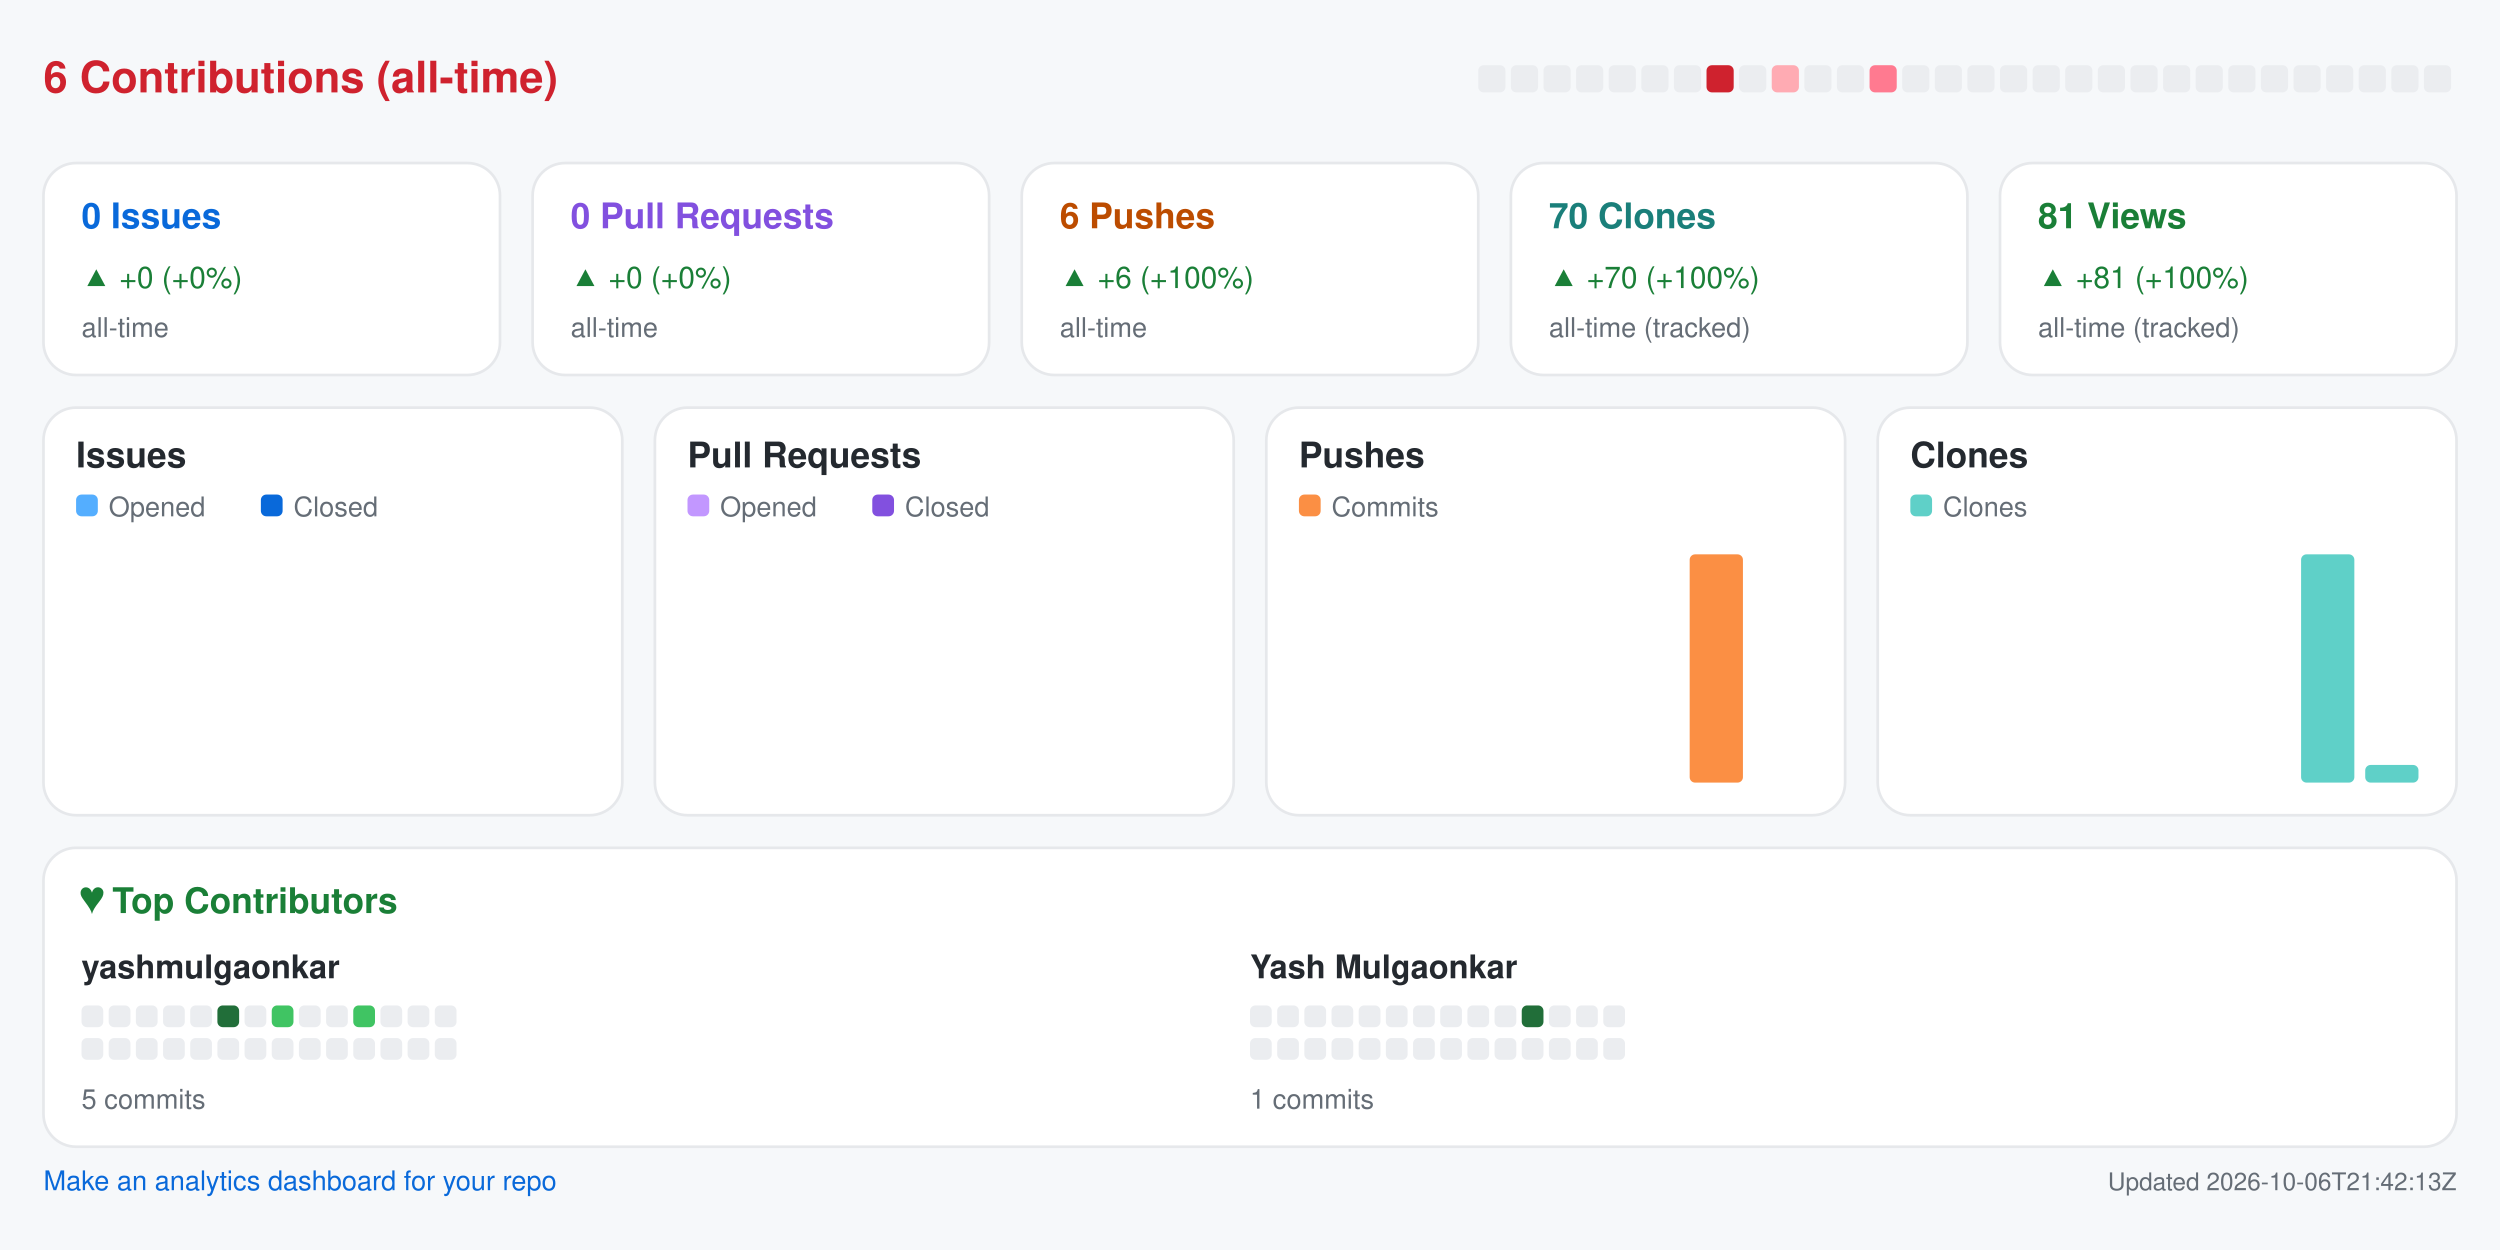
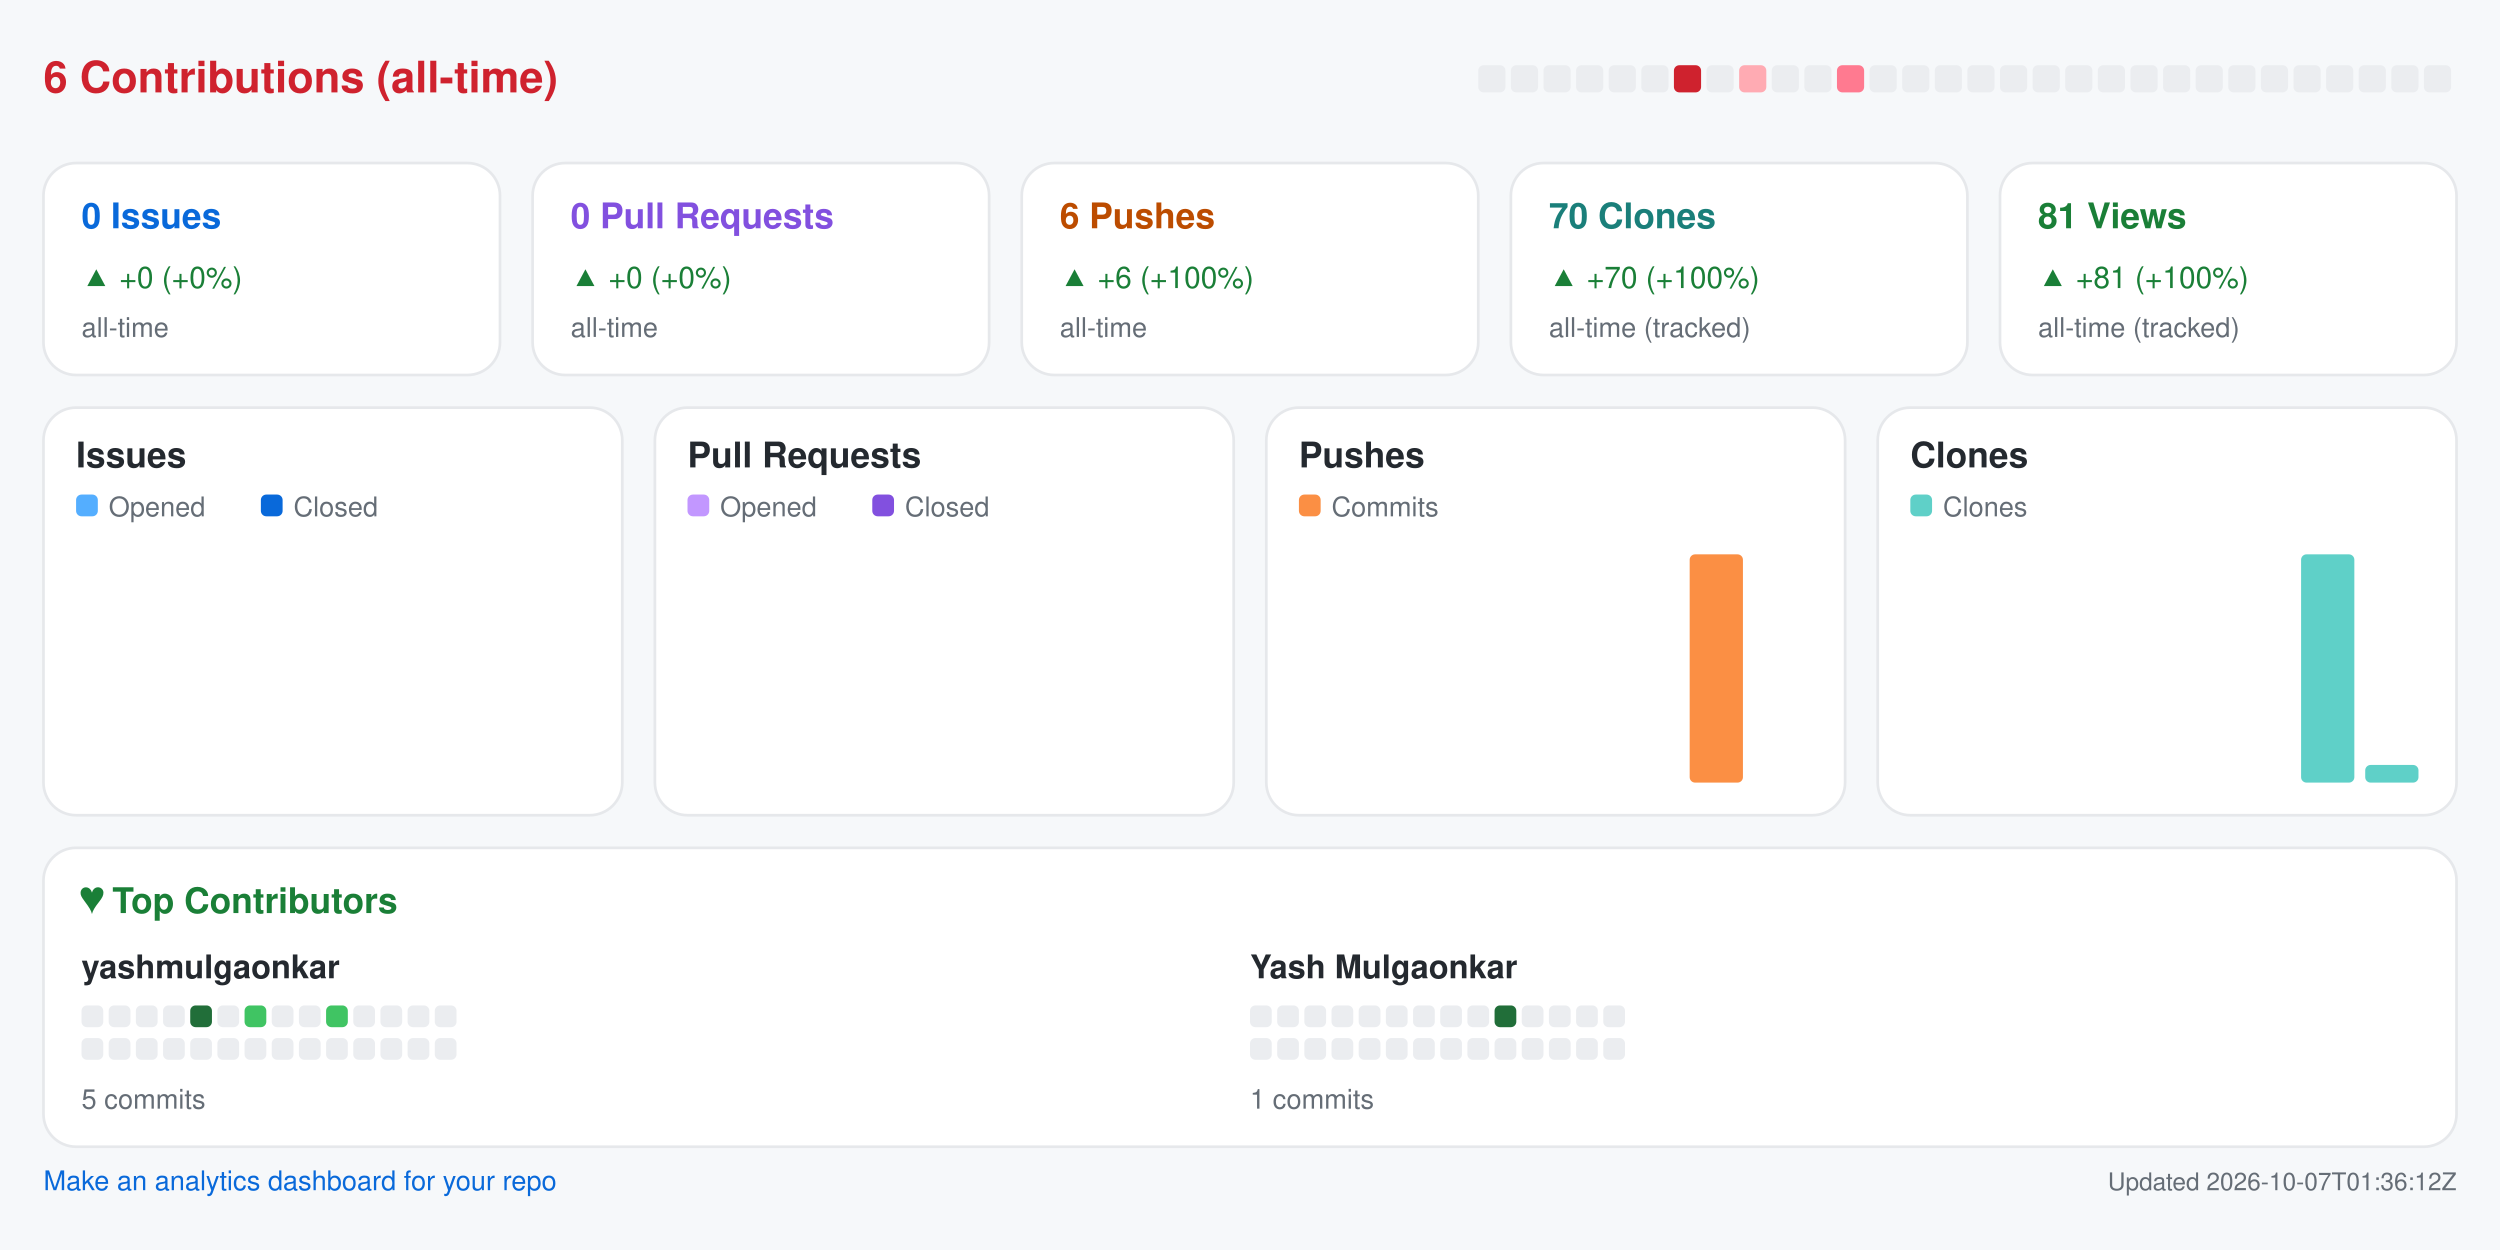
<svg xmlns="http://www.w3.org/2000/svg" width="920" height="460" viewBox="0 0 920 460" role="img" aria-label="Repository analytics for yashmulgaonkar/pi-tools">
  <rect x="0.0" y="0.0" width="920.0" height="460.0" rx="0" fill="#f6f8fa" />
  <text x="16.0" y="34.0" fill="#cf222e" font-size="16" font-family="-apple-system,BlinkMacSystemFont,Segoe UI,Helvetica,Arial,sans-serif" font-weight="600" text-anchor="start">6 Contributions (all-time)</text>
  <rect x="544.0" y="24.0" width="10.0" height="10.0" rx="2" fill="#ebedf0" />
  <rect x="556.0" y="24.0" width="10.0" height="10.0" rx="2" fill="#ebedf0" />
  <rect x="568.0" y="24.0" width="10.0" height="10.0" rx="2" fill="#ebedf0" />
  <rect x="580.0" y="24.0" width="10.0" height="10.0" rx="2" fill="#ebedf0" />
  <rect x="592.0" y="24.0" width="10.0" height="10.0" rx="2" fill="#ebedf0" />
  <rect x="604.0" y="24.0" width="10.0" height="10.0" rx="2" fill="#ebedf0" />
-   <rect x="616.0" y="24.0" width="10.0" height="10.0" rx="2" fill="#ebedf0" />
-   <rect x="628.0" y="24.0" width="10.0" height="10.0" rx="2" fill="#cf222e" />
-   <rect x="640.0" y="24.0" width="10.0" height="10.0" rx="2" fill="#ebedf0" />
-   <rect x="652.0" y="24.0" width="10.0" height="10.0" rx="2" fill="#ffabb3" />
+   <rect x="616.0" y="24.0" width="10.0" height="10.0" rx="2" fill="#cf222e" />
+   <rect x="628.0" y="24.0" width="10.0" height="10.0" rx="2" fill="#ebedf0" />
+   <rect x="640.0" y="24.0" width="10.0" height="10.0" rx="2" fill="#ffabb3" />
+   <rect x="652.0" y="24.0" width="10.0" height="10.0" rx="2" fill="#ebedf0" />
  <rect x="664.0" y="24.0" width="10.0" height="10.0" rx="2" fill="#ebedf0" />
-   <rect x="676.0" y="24.0" width="10.0" height="10.0" rx="2" fill="#ebedf0" />
-   <rect x="688.0" y="24.0" width="10.0" height="10.0" rx="2" fill="#ff7a90" />
+   <rect x="676.0" y="24.0" width="10.0" height="10.0" rx="2" fill="#ff7a90" />
+   <rect x="688.0" y="24.0" width="10.0" height="10.0" rx="2" fill="#ebedf0" />
  <rect x="700.0" y="24.0" width="10.0" height="10.0" rx="2" fill="#ebedf0" />
  <rect x="712.0" y="24.0" width="10.0" height="10.0" rx="2" fill="#ebedf0" />
  <rect x="724.0" y="24.0" width="10.0" height="10.0" rx="2" fill="#ebedf0" />
  <rect x="736.0" y="24.0" width="10.0" height="10.0" rx="2" fill="#ebedf0" />
  <rect x="748.0" y="24.0" width="10.0" height="10.0" rx="2" fill="#ebedf0" />
  <rect x="760.0" y="24.0" width="10.0" height="10.0" rx="2" fill="#ebedf0" />
  <rect x="772.0" y="24.0" width="10.0" height="10.0" rx="2" fill="#ebedf0" />
  <rect x="784.0" y="24.0" width="10.0" height="10.0" rx="2" fill="#ebedf0" />
  <rect x="796.0" y="24.0" width="10.0" height="10.0" rx="2" fill="#ebedf0" />
  <rect x="808.0" y="24.0" width="10.0" height="10.0" rx="2" fill="#ebedf0" />
  <rect x="820.0" y="24.0" width="10.0" height="10.0" rx="2" fill="#ebedf0" />
  <rect x="832.0" y="24.0" width="10.0" height="10.0" rx="2" fill="#ebedf0" />
  <rect x="844.0" y="24.0" width="10.0" height="10.0" rx="2" fill="#ebedf0" />
  <rect x="856.0" y="24.0" width="10.0" height="10.0" rx="2" fill="#ebedf0" />
  <rect x="868.0" y="24.0" width="10.0" height="10.0" rx="2" fill="#ebedf0" />
  <rect x="880.0" y="24.0" width="10.0" height="10.0" rx="2" fill="#ebedf0" />
  <rect x="892.0" y="24.0" width="10.0" height="10.0" rx="2" fill="#ebedf0" />
  <rect x="16.0" y="60.0" width="168.0" height="78.0" rx="12" fill="#ffffff" stroke="#e6e8eb" />
  <text x="30.0" y="84.0" fill="#0969da" font-size="13" font-family="-apple-system,BlinkMacSystemFont,Segoe UI,Helvetica,Arial,sans-serif" font-weight="600" text-anchor="start">0 Issues</text>
  <text x="30.0" y="106.0" fill="#1a7f37" font-size="11" font-family="-apple-system,BlinkMacSystemFont,Segoe UI,Helvetica,Arial,sans-serif" font-weight="400" text-anchor="start">▲ +0 (+0%)</text>
  <text x="30.0" y="124.0" fill="#656d76" font-size="10" font-family="-apple-system,BlinkMacSystemFont,Segoe UI,Helvetica,Arial,sans-serif" font-weight="400" text-anchor="start">all-time</text>
  <rect x="196.0" y="60.0" width="168.0" height="78.0" rx="12" fill="#ffffff" stroke="#e6e8eb" />
  <text x="210.0" y="84.0" fill="#8250df" font-size="13" font-family="-apple-system,BlinkMacSystemFont,Segoe UI,Helvetica,Arial,sans-serif" font-weight="600" text-anchor="start">0 Pull Requests</text>
  <text x="210.0" y="106.0" fill="#1a7f37" font-size="11" font-family="-apple-system,BlinkMacSystemFont,Segoe UI,Helvetica,Arial,sans-serif" font-weight="400" text-anchor="start">▲ +0 (+0%)</text>
  <text x="210.0" y="124.0" fill="#656d76" font-size="10" font-family="-apple-system,BlinkMacSystemFont,Segoe UI,Helvetica,Arial,sans-serif" font-weight="400" text-anchor="start">all-time</text>
  <rect x="376.0" y="60.0" width="168.0" height="78.0" rx="12" fill="#ffffff" stroke="#e6e8eb" />
  <text x="390.0" y="84.0" fill="#bc4c00" font-size="13" font-family="-apple-system,BlinkMacSystemFont,Segoe UI,Helvetica,Arial,sans-serif" font-weight="600" text-anchor="start">6 Pushes</text>
  <text x="390.0" y="106.0" fill="#1a7f37" font-size="11" font-family="-apple-system,BlinkMacSystemFont,Segoe UI,Helvetica,Arial,sans-serif" font-weight="400" text-anchor="start">▲ +6 (+100%)</text>
  <text x="390.0" y="124.0" fill="#656d76" font-size="10" font-family="-apple-system,BlinkMacSystemFont,Segoe UI,Helvetica,Arial,sans-serif" font-weight="400" text-anchor="start">all-time</text>
  <rect x="556.0" y="60.0" width="168.0" height="78.0" rx="12" fill="#ffffff" stroke="#e6e8eb" />
  <text x="570.0" y="84.0" fill="#1a7f7a" font-size="13" font-family="-apple-system,BlinkMacSystemFont,Segoe UI,Helvetica,Arial,sans-serif" font-weight="600" text-anchor="start">70 Clones</text>
  <text x="570.0" y="106.0" fill="#1a7f37" font-size="11" font-family="-apple-system,BlinkMacSystemFont,Segoe UI,Helvetica,Arial,sans-serif" font-weight="400" text-anchor="start">▲ +70 (+100%)</text>
  <text x="570.0" y="124.0" fill="#656d76" font-size="10" font-family="-apple-system,BlinkMacSystemFont,Segoe UI,Helvetica,Arial,sans-serif" font-weight="400" text-anchor="start">all-time (tracked)</text>
  <rect x="736.0" y="60.0" width="168.0" height="78.0" rx="12" fill="#ffffff" stroke="#e6e8eb" />
  <text x="750.0" y="84.0" fill="#1a7f37" font-size="13" font-family="-apple-system,BlinkMacSystemFont,Segoe UI,Helvetica,Arial,sans-serif" font-weight="600" text-anchor="start">81 Views</text>
  <text x="750.0" y="106.0" fill="#1a7f37" font-size="11" font-family="-apple-system,BlinkMacSystemFont,Segoe UI,Helvetica,Arial,sans-serif" font-weight="400" text-anchor="start">▲ +81 (+100%)</text>
  <text x="750.0" y="124.0" fill="#656d76" font-size="10" font-family="-apple-system,BlinkMacSystemFont,Segoe UI,Helvetica,Arial,sans-serif" font-weight="400" text-anchor="start">all-time (tracked)</text>
  <rect x="16.0" y="150.0" width="213.0" height="150.0" rx="12" fill="#ffffff" stroke="#e6e8eb" />
  <text x="28.0" y="172.0" fill="#24292f" font-size="13" font-family="-apple-system,BlinkMacSystemFont,Segoe UI,Helvetica,Arial,sans-serif" font-weight="600" text-anchor="start">Issues</text>
  <rect x="28.0" y="182.0" width="8.0" height="8.0" rx="2" fill="#54aeff" />
  <text x="40.0" y="190.0" fill="#656d76" font-size="10" font-family="-apple-system,BlinkMacSystemFont,Segoe UI,Helvetica,Arial,sans-serif" font-weight="400" text-anchor="start">Opened</text>
  <rect x="96.0" y="182.0" width="8.0" height="8.0" rx="2" fill="#0969da" />
  <text x="108.0" y="190.0" fill="#656d76" font-size="10" font-family="-apple-system,BlinkMacSystemFont,Segoe UI,Helvetica,Arial,sans-serif" font-weight="400" text-anchor="start">Closed</text>
  <rect x="30.0" y="288.0" width="8.8" height="0.0" rx="2" fill="#54aeff" />
  <rect x="39.8" y="288.0" width="8.8" height="0.0" rx="2" fill="#0969da" />
  <rect x="53.6" y="288.0" width="8.8" height="0.0" rx="2" fill="#54aeff" />
  <rect x="63.4" y="288.0" width="8.8" height="0.0" rx="2" fill="#0969da" />
  <rect x="77.2" y="288.0" width="8.8" height="0.0" rx="2" fill="#54aeff" />
  <rect x="87.1" y="288.0" width="8.8" height="0.0" rx="2" fill="#0969da" />
  <rect x="100.9" y="288.0" width="8.8" height="0.0" rx="2" fill="#54aeff" />
  <rect x="110.7" y="288.0" width="8.8" height="0.0" rx="2" fill="#0969da" />
  <rect x="124.5" y="288.0" width="8.8" height="0.0" rx="2" fill="#54aeff" />
  <rect x="134.3" y="288.0" width="8.8" height="0.0" rx="2" fill="#0969da" />
  <rect x="148.1" y="288.0" width="8.8" height="0.0" rx="2" fill="#54aeff" />
  <rect x="157.9" y="288.0" width="8.8" height="0.0" rx="2" fill="#0969da" />
  <rect x="171.8" y="288.0" width="8.8" height="0.0" rx="2" fill="#54aeff" />
  <rect x="181.6" y="288.0" width="8.8" height="0.0" rx="2" fill="#0969da" />
  <rect x="195.4" y="288.0" width="8.8" height="0.0" rx="2" fill="#54aeff" />
  <rect x="205.2" y="288.0" width="8.8" height="0.0" rx="2" fill="#0969da" />
  <rect x="241.0" y="150.0" width="213.0" height="150.0" rx="12" fill="#ffffff" stroke="#e6e8eb" />
  <text x="253.0" y="172.0" fill="#24292f" font-size="13" font-family="-apple-system,BlinkMacSystemFont,Segoe UI,Helvetica,Arial,sans-serif" font-weight="600" text-anchor="start">Pull Requests</text>
  <rect x="253.0" y="182.0" width="8.0" height="8.0" rx="2" fill="#c297ff" />
  <text x="265.0" y="190.0" fill="#656d76" font-size="10" font-family="-apple-system,BlinkMacSystemFont,Segoe UI,Helvetica,Arial,sans-serif" font-weight="400" text-anchor="start">Opened</text>
  <rect x="321.0" y="182.0" width="8.0" height="8.0" rx="2" fill="#8250df" />
  <text x="333.0" y="190.0" fill="#656d76" font-size="10" font-family="-apple-system,BlinkMacSystemFont,Segoe UI,Helvetica,Arial,sans-serif" font-weight="400" text-anchor="start">Closed</text>
  <rect x="255.0" y="288.0" width="8.8" height="0.0" rx="2" fill="#c297ff" />
  <rect x="264.8" y="288.0" width="8.8" height="0.0" rx="2" fill="#8250df" />
  <rect x="278.6" y="288.0" width="8.8" height="0.0" rx="2" fill="#c297ff" />
  <rect x="288.4" y="288.0" width="8.8" height="0.0" rx="2" fill="#8250df" />
  <rect x="302.2" y="288.0" width="8.8" height="0.0" rx="2" fill="#c297ff" />
  <rect x="312.1" y="288.0" width="8.8" height="0.0" rx="2" fill="#8250df" />
  <rect x="325.9" y="288.0" width="8.8" height="0.0" rx="2" fill="#c297ff" />
  <rect x="335.7" y="288.0" width="8.8" height="0.0" rx="2" fill="#8250df" />
  <rect x="349.5" y="288.0" width="8.8" height="0.0" rx="2" fill="#c297ff" />
  <rect x="359.3" y="288.0" width="8.8" height="0.0" rx="2" fill="#8250df" />
  <rect x="373.1" y="288.0" width="8.8" height="0.0" rx="2" fill="#c297ff" />
  <rect x="382.9" y="288.0" width="8.8" height="0.0" rx="2" fill="#8250df" />
  <rect x="396.8" y="288.0" width="8.8" height="0.0" rx="2" fill="#c297ff" />
  <rect x="406.6" y="288.0" width="8.8" height="0.0" rx="2" fill="#8250df" />
  <rect x="420.4" y="288.0" width="8.8" height="0.0" rx="2" fill="#c297ff" />
  <rect x="430.2" y="288.0" width="8.8" height="0.0" rx="2" fill="#8250df" />
  <rect x="466.0" y="150.0" width="213.0" height="150.0" rx="12" fill="#ffffff" stroke="#e6e8eb" />
  <text x="478.0" y="172.0" fill="#24292f" font-size="13" font-family="-apple-system,BlinkMacSystemFont,Segoe UI,Helvetica,Arial,sans-serif" font-weight="600" text-anchor="start">Pushes</text>
  <rect x="478.0" y="182.0" width="8.0" height="8.0" rx="2" fill="#fb8f44" />
  <text x="490.0" y="190.0" fill="#656d76" font-size="10" font-family="-apple-system,BlinkMacSystemFont,Segoe UI,Helvetica,Arial,sans-serif" font-weight="400" text-anchor="start">Commits</text>
  <rect x="480.0" y="288.0" width="19.6" height="0.0" rx="2" fill="#fb8f44" />
  <rect x="503.6" y="288.0" width="19.6" height="0.0" rx="2" fill="#fb8f44" />
  <rect x="527.2" y="288.0" width="19.6" height="0.0" rx="2" fill="#fb8f44" />
  <rect x="550.9" y="288.0" width="19.6" height="0.0" rx="2" fill="#fb8f44" />
  <rect x="574.5" y="288.0" width="19.6" height="0.0" rx="2" fill="#fb8f44" />
  <rect x="598.1" y="288.0" width="19.6" height="0.0" rx="2" fill="#fb8f44" />
  <rect x="621.8" y="204.0" width="19.6" height="84.0" rx="2" fill="#fb8f44" />
  <rect x="645.4" y="288.0" width="19.6" height="0.0" rx="2" fill="#fb8f44" />
  <rect x="691.0" y="150.0" width="213.0" height="150.0" rx="12" fill="#ffffff" stroke="#e6e8eb" />
  <text x="703.0" y="172.0" fill="#24292f" font-size="13" font-family="-apple-system,BlinkMacSystemFont,Segoe UI,Helvetica,Arial,sans-serif" font-weight="600" text-anchor="start">Clones</text>
  <rect x="703.0" y="182.0" width="8.0" height="8.0" rx="2" fill="#5fd0c8" />
  <text x="715.0" y="190.0" fill="#656d76" font-size="10" font-family="-apple-system,BlinkMacSystemFont,Segoe UI,Helvetica,Arial,sans-serif" font-weight="400" text-anchor="start">Clones</text>
  <rect x="705.0" y="288.0" width="19.6" height="0.0" rx="2" fill="#5fd0c8" />
  <rect x="728.6" y="288.0" width="19.6" height="0.0" rx="2" fill="#5fd0c8" />
  <rect x="752.2" y="288.0" width="19.6" height="0.0" rx="2" fill="#5fd0c8" />
  <rect x="775.9" y="288.0" width="19.6" height="0.0" rx="2" fill="#5fd0c8" />
  <rect x="799.5" y="288.0" width="19.6" height="0.0" rx="2" fill="#5fd0c8" />
  <rect x="823.1" y="288.0" width="19.6" height="0.0" rx="2" fill="#5fd0c8" />
  <rect x="846.8" y="204.0" width="19.6" height="84.0" rx="2" fill="#5fd0c8" />
  <rect x="870.4" y="281.5" width="19.6" height="6.5" rx="2" fill="#5fd0c8" />
  <rect x="16.0" y="312.0" width="888.0" height="110.0" rx="12" fill="#ffffff" stroke="#e6e8eb" />
  <text x="30.0" y="336.0" fill="#1a7f37" font-size="13" font-family="-apple-system,BlinkMacSystemFont,Segoe UI,Helvetica,Arial,sans-serif" font-weight="600" text-anchor="start">♥  Top Contributors</text>
  <text x="30.0" y="360.0" fill="#24292f" font-size="12" font-family="-apple-system,BlinkMacSystemFont,Segoe UI,Helvetica,Arial,sans-serif" font-weight="600" text-anchor="start">yashmulgaonkar</text>
  <rect x="30.0" y="370.0" width="8.0" height="8.0" rx="2" fill="#ebedf0" />
  <rect x="40.0" y="370.0" width="8.0" height="8.0" rx="2" fill="#ebedf0" />
  <rect x="50.0" y="370.0" width="8.0" height="8.0" rx="2" fill="#ebedf0" />
  <rect x="60.0" y="370.0" width="8.0" height="8.0" rx="2" fill="#ebedf0" />
-   <rect x="70.0" y="370.0" width="8.0" height="8.0" rx="2" fill="#ebedf0" />
-   <rect x="80.0" y="370.0" width="8.0" height="8.0" rx="2" fill="#216e39" />
-   <rect x="90.0" y="370.0" width="8.0" height="8.0" rx="2" fill="#ebedf0" />
-   <rect x="100.0" y="370.0" width="8.0" height="8.0" rx="2" fill="#40c463" />
+   <rect x="70.0" y="370.0" width="8.0" height="8.0" rx="2" fill="#216e39" />
+   <rect x="80.0" y="370.0" width="8.0" height="8.0" rx="2" fill="#ebedf0" />
+   <rect x="90.0" y="370.0" width="8.0" height="8.0" rx="2" fill="#40c463" />
+   <rect x="100.0" y="370.0" width="8.0" height="8.0" rx="2" fill="#ebedf0" />
  <rect x="110.0" y="370.0" width="8.0" height="8.0" rx="2" fill="#ebedf0" />
-   <rect x="120.0" y="370.0" width="8.0" height="8.0" rx="2" fill="#ebedf0" />
-   <rect x="130.0" y="370.0" width="8.0" height="8.0" rx="2" fill="#40c463" />
+   <rect x="120.0" y="370.0" width="8.0" height="8.0" rx="2" fill="#40c463" />
+   <rect x="130.0" y="370.0" width="8.0" height="8.0" rx="2" fill="#ebedf0" />
  <rect x="140.0" y="370.0" width="8.0" height="8.0" rx="2" fill="#ebedf0" />
  <rect x="150.0" y="370.0" width="8.0" height="8.0" rx="2" fill="#ebedf0" />
  <rect x="160.0" y="370.0" width="8.0" height="8.0" rx="2" fill="#ebedf0" />
  <rect x="30.0" y="382.0" width="8.0" height="8.0" rx="2" fill="#ebedf0" />
  <rect x="40.0" y="382.0" width="8.0" height="8.0" rx="2" fill="#ebedf0" />
  <rect x="50.0" y="382.0" width="8.0" height="8.0" rx="2" fill="#ebedf0" />
  <rect x="60.0" y="382.0" width="8.0" height="8.0" rx="2" fill="#ebedf0" />
  <rect x="70.0" y="382.0" width="8.0" height="8.0" rx="2" fill="#ebedf0" />
  <rect x="80.0" y="382.0" width="8.0" height="8.0" rx="2" fill="#ebedf0" />
  <rect x="90.0" y="382.0" width="8.0" height="8.0" rx="2" fill="#ebedf0" />
  <rect x="100.0" y="382.0" width="8.0" height="8.0" rx="2" fill="#ebedf0" />
  <rect x="110.0" y="382.0" width="8.0" height="8.0" rx="2" fill="#ebedf0" />
  <rect x="120.0" y="382.0" width="8.0" height="8.0" rx="2" fill="#ebedf0" />
  <rect x="130.0" y="382.0" width="8.0" height="8.0" rx="2" fill="#ebedf0" />
  <rect x="140.0" y="382.0" width="8.0" height="8.0" rx="2" fill="#ebedf0" />
  <rect x="150.0" y="382.0" width="8.0" height="8.0" rx="2" fill="#ebedf0" />
  <rect x="160.0" y="382.0" width="8.0" height="8.0" rx="2" fill="#ebedf0" />
  <text x="30.0" y="408.0" fill="#656d76" font-size="10" font-family="-apple-system,BlinkMacSystemFont,Segoe UI,Helvetica,Arial,sans-serif" font-weight="400" text-anchor="start">5 commits</text>
  <text x="460.0" y="360.0" fill="#24292f" font-size="12" font-family="-apple-system,BlinkMacSystemFont,Segoe UI,Helvetica,Arial,sans-serif" font-weight="600" text-anchor="start">Yash Mulgaonkar</text>
  <rect x="460.0" y="370.0" width="8.0" height="8.0" rx="2" fill="#ebedf0" />
  <rect x="470.0" y="370.0" width="8.0" height="8.0" rx="2" fill="#ebedf0" />
  <rect x="480.0" y="370.0" width="8.0" height="8.0" rx="2" fill="#ebedf0" />
  <rect x="490.0" y="370.0" width="8.0" height="8.0" rx="2" fill="#ebedf0" />
  <rect x="500.0" y="370.0" width="8.0" height="8.0" rx="2" fill="#ebedf0" />
  <rect x="510.0" y="370.0" width="8.0" height="8.0" rx="2" fill="#ebedf0" />
  <rect x="520.0" y="370.0" width="8.0" height="8.0" rx="2" fill="#ebedf0" />
  <rect x="530.0" y="370.0" width="8.0" height="8.0" rx="2" fill="#ebedf0" />
  <rect x="540.0" y="370.0" width="8.0" height="8.0" rx="2" fill="#ebedf0" />
-   <rect x="550.0" y="370.0" width="8.0" height="8.0" rx="2" fill="#ebedf0" />
-   <rect x="560.0" y="370.0" width="8.0" height="8.0" rx="2" fill="#216e39" />
+   <rect x="550.0" y="370.0" width="8.0" height="8.0" rx="2" fill="#216e39" />
+   <rect x="560.0" y="370.0" width="8.0" height="8.0" rx="2" fill="#ebedf0" />
  <rect x="570.0" y="370.0" width="8.0" height="8.0" rx="2" fill="#ebedf0" />
  <rect x="580.0" y="370.0" width="8.0" height="8.0" rx="2" fill="#ebedf0" />
  <rect x="590.0" y="370.0" width="8.0" height="8.0" rx="2" fill="#ebedf0" />
  <rect x="460.0" y="382.0" width="8.0" height="8.0" rx="2" fill="#ebedf0" />
  <rect x="470.0" y="382.0" width="8.0" height="8.0" rx="2" fill="#ebedf0" />
  <rect x="480.0" y="382.0" width="8.0" height="8.0" rx="2" fill="#ebedf0" />
  <rect x="490.0" y="382.0" width="8.0" height="8.0" rx="2" fill="#ebedf0" />
  <rect x="500.0" y="382.0" width="8.0" height="8.0" rx="2" fill="#ebedf0" />
  <rect x="510.0" y="382.0" width="8.0" height="8.0" rx="2" fill="#ebedf0" />
  <rect x="520.0" y="382.0" width="8.0" height="8.0" rx="2" fill="#ebedf0" />
  <rect x="530.0" y="382.0" width="8.0" height="8.0" rx="2" fill="#ebedf0" />
  <rect x="540.0" y="382.0" width="8.0" height="8.0" rx="2" fill="#ebedf0" />
  <rect x="550.0" y="382.0" width="8.0" height="8.0" rx="2" fill="#ebedf0" />
  <rect x="560.0" y="382.0" width="8.0" height="8.0" rx="2" fill="#ebedf0" />
  <rect x="570.0" y="382.0" width="8.0" height="8.0" rx="2" fill="#ebedf0" />
  <rect x="580.0" y="382.0" width="8.0" height="8.0" rx="2" fill="#ebedf0" />
  <rect x="590.0" y="382.0" width="8.0" height="8.0" rx="2" fill="#ebedf0" />
  <text x="460.0" y="408.0" fill="#656d76" font-size="10" font-family="-apple-system,BlinkMacSystemFont,Segoe UI,Helvetica,Arial,sans-serif" font-weight="400" text-anchor="start">1 commits</text>
  <a href="https://github.com/yashmulgaonkar/repo-analytics" target="_blank" rel="noopener noreferrer">
    <text x="16.0" y="438.0" fill="#0969da" font-size="10" font-family="-apple-system,BlinkMacSystemFont,Segoe UI,Helvetica,Arial,sans-serif" font-weight="400" text-anchor="start">Make an analytics dashboard for your repo</text>
  </a>
-   <text x="904.0" y="438.0" fill="#656d76" font-size="9" font-family="-apple-system,BlinkMacSystemFont,Segoe UI,Helvetica,Arial,sans-serif" font-weight="400" text-anchor="end">Updated 2026-10-06T21:42:13Z</text>
+   <text x="904.0" y="438.0" fill="#656d76" font-size="9" font-family="-apple-system,BlinkMacSystemFont,Segoe UI,Helvetica,Arial,sans-serif" font-weight="400" text-anchor="end">Updated 2026-10-07T01:36:12Z</text>
</svg>
